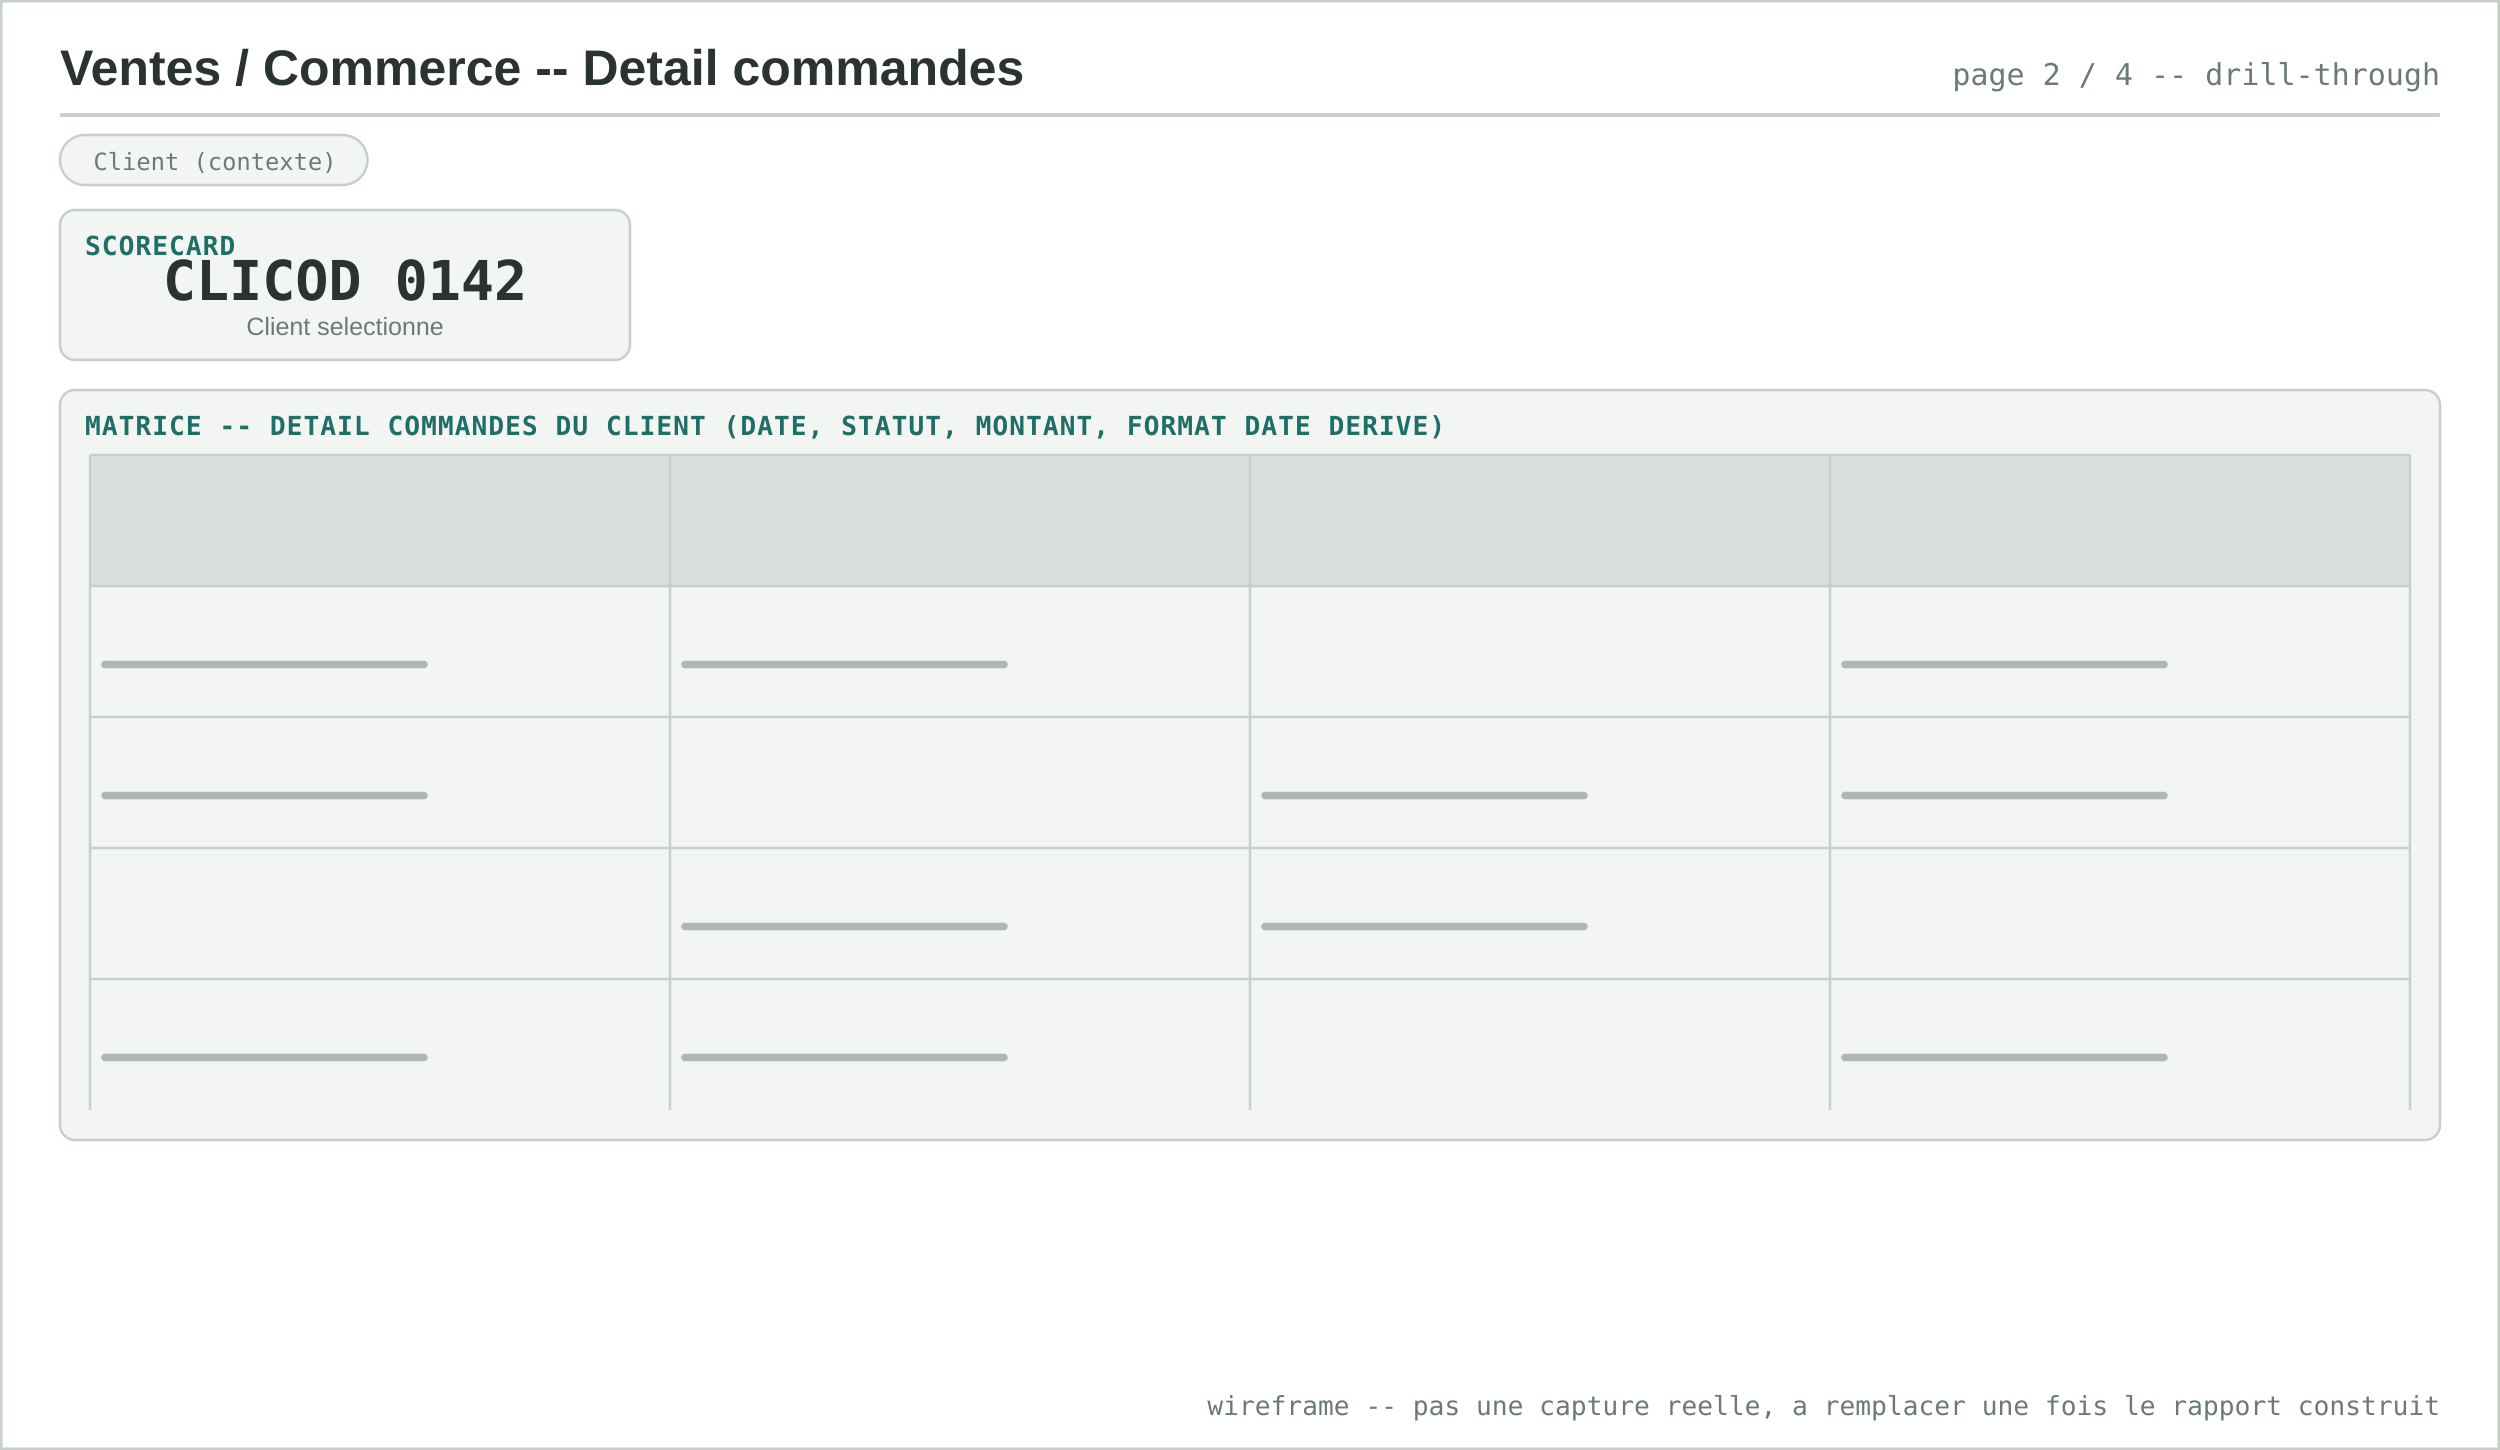
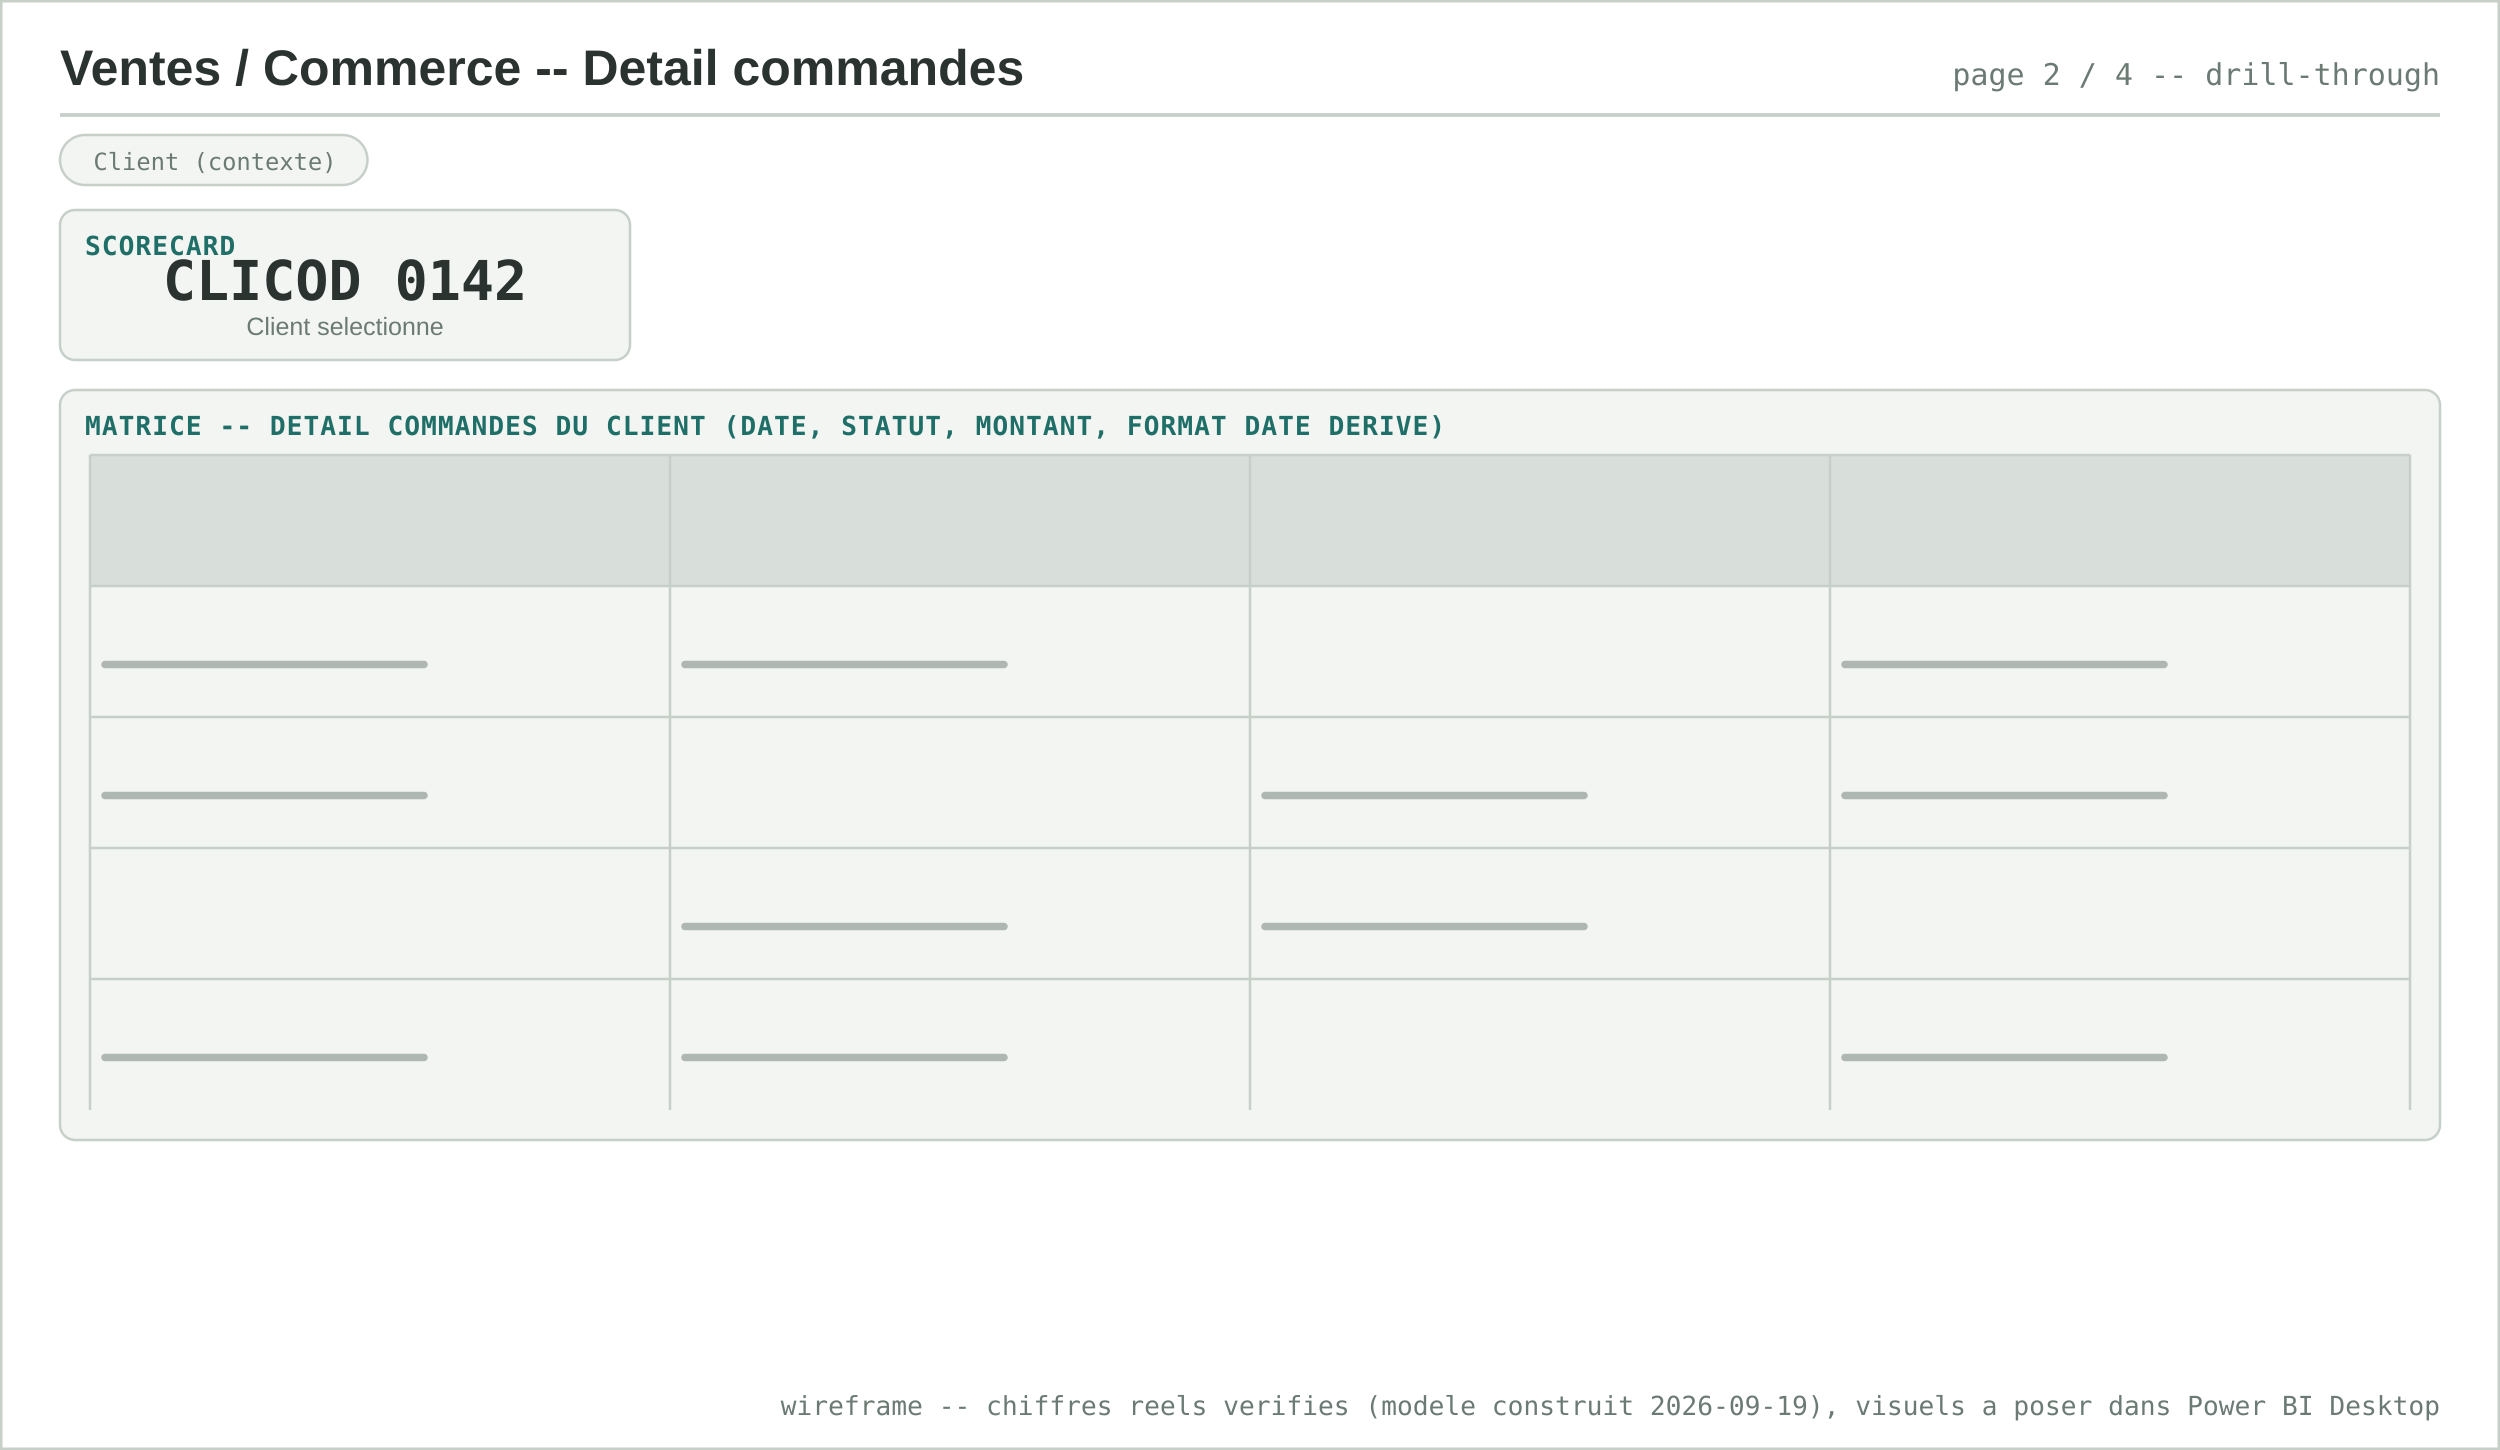
<svg xmlns="http://www.w3.org/2000/svg" viewBox="0 0 1000 580" font-family="IBM Plex Sans, Arial, sans-serif">
  <rect x="0" y="0" width="1000" height="580" fill="#ffffff" />
  <rect x="0.5" y="0.5" width="999" height="579" fill="none" stroke="#c7cfc9" />
  <text x="24" y="34" font-family="IBM Plex Sans, Arial, sans-serif" font-size="20" font-weight="700" fill="#2b3330">Ventes / Commerce -- Detail commandes</text>
  <text x="976" y="34" text-anchor="end" font-family="IBM Plex Mono, monospace" font-size="12" fill="#6b7a73">page 2 / 4 -- drill-through</text>
  <line x1="24" y1="46" x2="976" y2="46" stroke="#c7cfc9" stroke-width="1.5" />
-   <text x="976" y="566" text-anchor="end" font-family="IBM Plex Mono, monospace" font-size="10.5" fill="#6b7a73">wireframe -- pas une capture reelle, a remplacer une fois le rapport construit</text>
+   <text x="976" y="566" text-anchor="end" font-family="IBM Plex Mono, monospace" font-size="10.5" fill="#6b7a73">wireframe -- chiffres reels verifies (modele construit 2026-09-19), visuels a poser dans Power BI Desktop</text>
  <rect x="24" y="54" width="123" height="20" rx="10" fill="#f3f5f3" stroke="#c7cfc9" />
  <text x="86" y="68" text-anchor="middle" font-family="IBM Plex Mono, monospace" font-size="9.5" fill="#6b7a73">Client (contexte)</text>
  <rect x="24" y="84" width="228" height="60" rx="6" fill="#f3f5f3" stroke="#c7cfc9" />
  <text x="34" y="102" font-family="IBM Plex Mono, monospace" font-size="10.5" font-weight="600" letter-spacing="0.4" fill="#1f6f68">SCORECARD</text>
  <text x="138.0" y="120.0" text-anchor="middle" font-family="IBM Plex Mono, monospace" font-size="22" font-weight="700" fill="#2b3330">CLICOD 0142</text>
  <text x="138.0" y="134" text-anchor="middle" font-family="IBM Plex Sans, Arial, sans-serif" font-size="10" fill="#6b7a73">Client selectionne</text>
  <rect x="24" y="156" width="952" height="300" rx="6" fill="#f3f5f3" stroke="#c7cfc9" />
  <text x="34" y="174" font-family="IBM Plex Mono, monospace" font-size="10.5" font-weight="600" letter-spacing="0.4" fill="#1f6f68">MATRICE -- DETAIL COMMANDES DU CLIENT (DATE, STATUT, MONTANT, FORMAT DATE DERIVE)</text>
  <rect x="36" y="182" width="928" height="52.4" fill="#c7cfc9" opacity="0.6" />
  <line x1="36" y1="182.0" x2="964" y2="182.0" stroke="#c7cfc9" />
  <line x1="36" y1="234.4" x2="964" y2="234.4" stroke="#c7cfc9" />
  <line x1="36" y1="286.8" x2="964" y2="286.8" stroke="#c7cfc9" />
  <line x1="36" y1="339.2" x2="964" y2="339.2" stroke="#c7cfc9" />
  <line x1="36" y1="391.6" x2="964" y2="391.6" stroke="#c7cfc9" />
  <line x1="36.0" y1="182" x2="36.0" y2="444.0" stroke="#c7cfc9" />
  <line x1="268.0" y1="182" x2="268.0" y2="444.0" stroke="#c7cfc9" />
  <line x1="500.0" y1="182" x2="500.0" y2="444.0" stroke="#c7cfc9" />
  <line x1="732.0" y1="182" x2="732.0" y2="444.0" stroke="#c7cfc9" />
  <line x1="964.0" y1="182" x2="964.0" y2="444.0" stroke="#c7cfc9" />
  <line x1="42.0" y1="265.8" x2="169.6" y2="265.8" stroke="#6b7a73" stroke-width="3" stroke-linecap="round" opacity="0.5" />
  <line x1="274.0" y1="265.8" x2="401.6" y2="265.8" stroke="#6b7a73" stroke-width="3" stroke-linecap="round" opacity="0.5" />
  <line x1="738.0" y1="265.8" x2="865.6" y2="265.8" stroke="#6b7a73" stroke-width="3" stroke-linecap="round" opacity="0.5" />
  <line x1="42.0" y1="318.2" x2="169.6" y2="318.2" stroke="#6b7a73" stroke-width="3" stroke-linecap="round" opacity="0.5" />
  <line x1="506.0" y1="318.2" x2="633.6" y2="318.2" stroke="#6b7a73" stroke-width="3" stroke-linecap="round" opacity="0.5" />
  <line x1="738.0" y1="318.2" x2="865.6" y2="318.2" stroke="#6b7a73" stroke-width="3" stroke-linecap="round" opacity="0.5" />
  <line x1="274.0" y1="370.6" x2="401.6" y2="370.6" stroke="#6b7a73" stroke-width="3" stroke-linecap="round" opacity="0.5" />
  <line x1="506.0" y1="370.6" x2="633.6" y2="370.6" stroke="#6b7a73" stroke-width="3" stroke-linecap="round" opacity="0.5" />
  <line x1="42.0" y1="423.0" x2="169.6" y2="423.0" stroke="#6b7a73" stroke-width="3" stroke-linecap="round" opacity="0.5" />
  <line x1="274.0" y1="423.0" x2="401.6" y2="423.0" stroke="#6b7a73" stroke-width="3" stroke-linecap="round" opacity="0.5" />
  <line x1="738.0" y1="423.0" x2="865.6" y2="423.0" stroke="#6b7a73" stroke-width="3" stroke-linecap="round" opacity="0.5" />
</svg>
